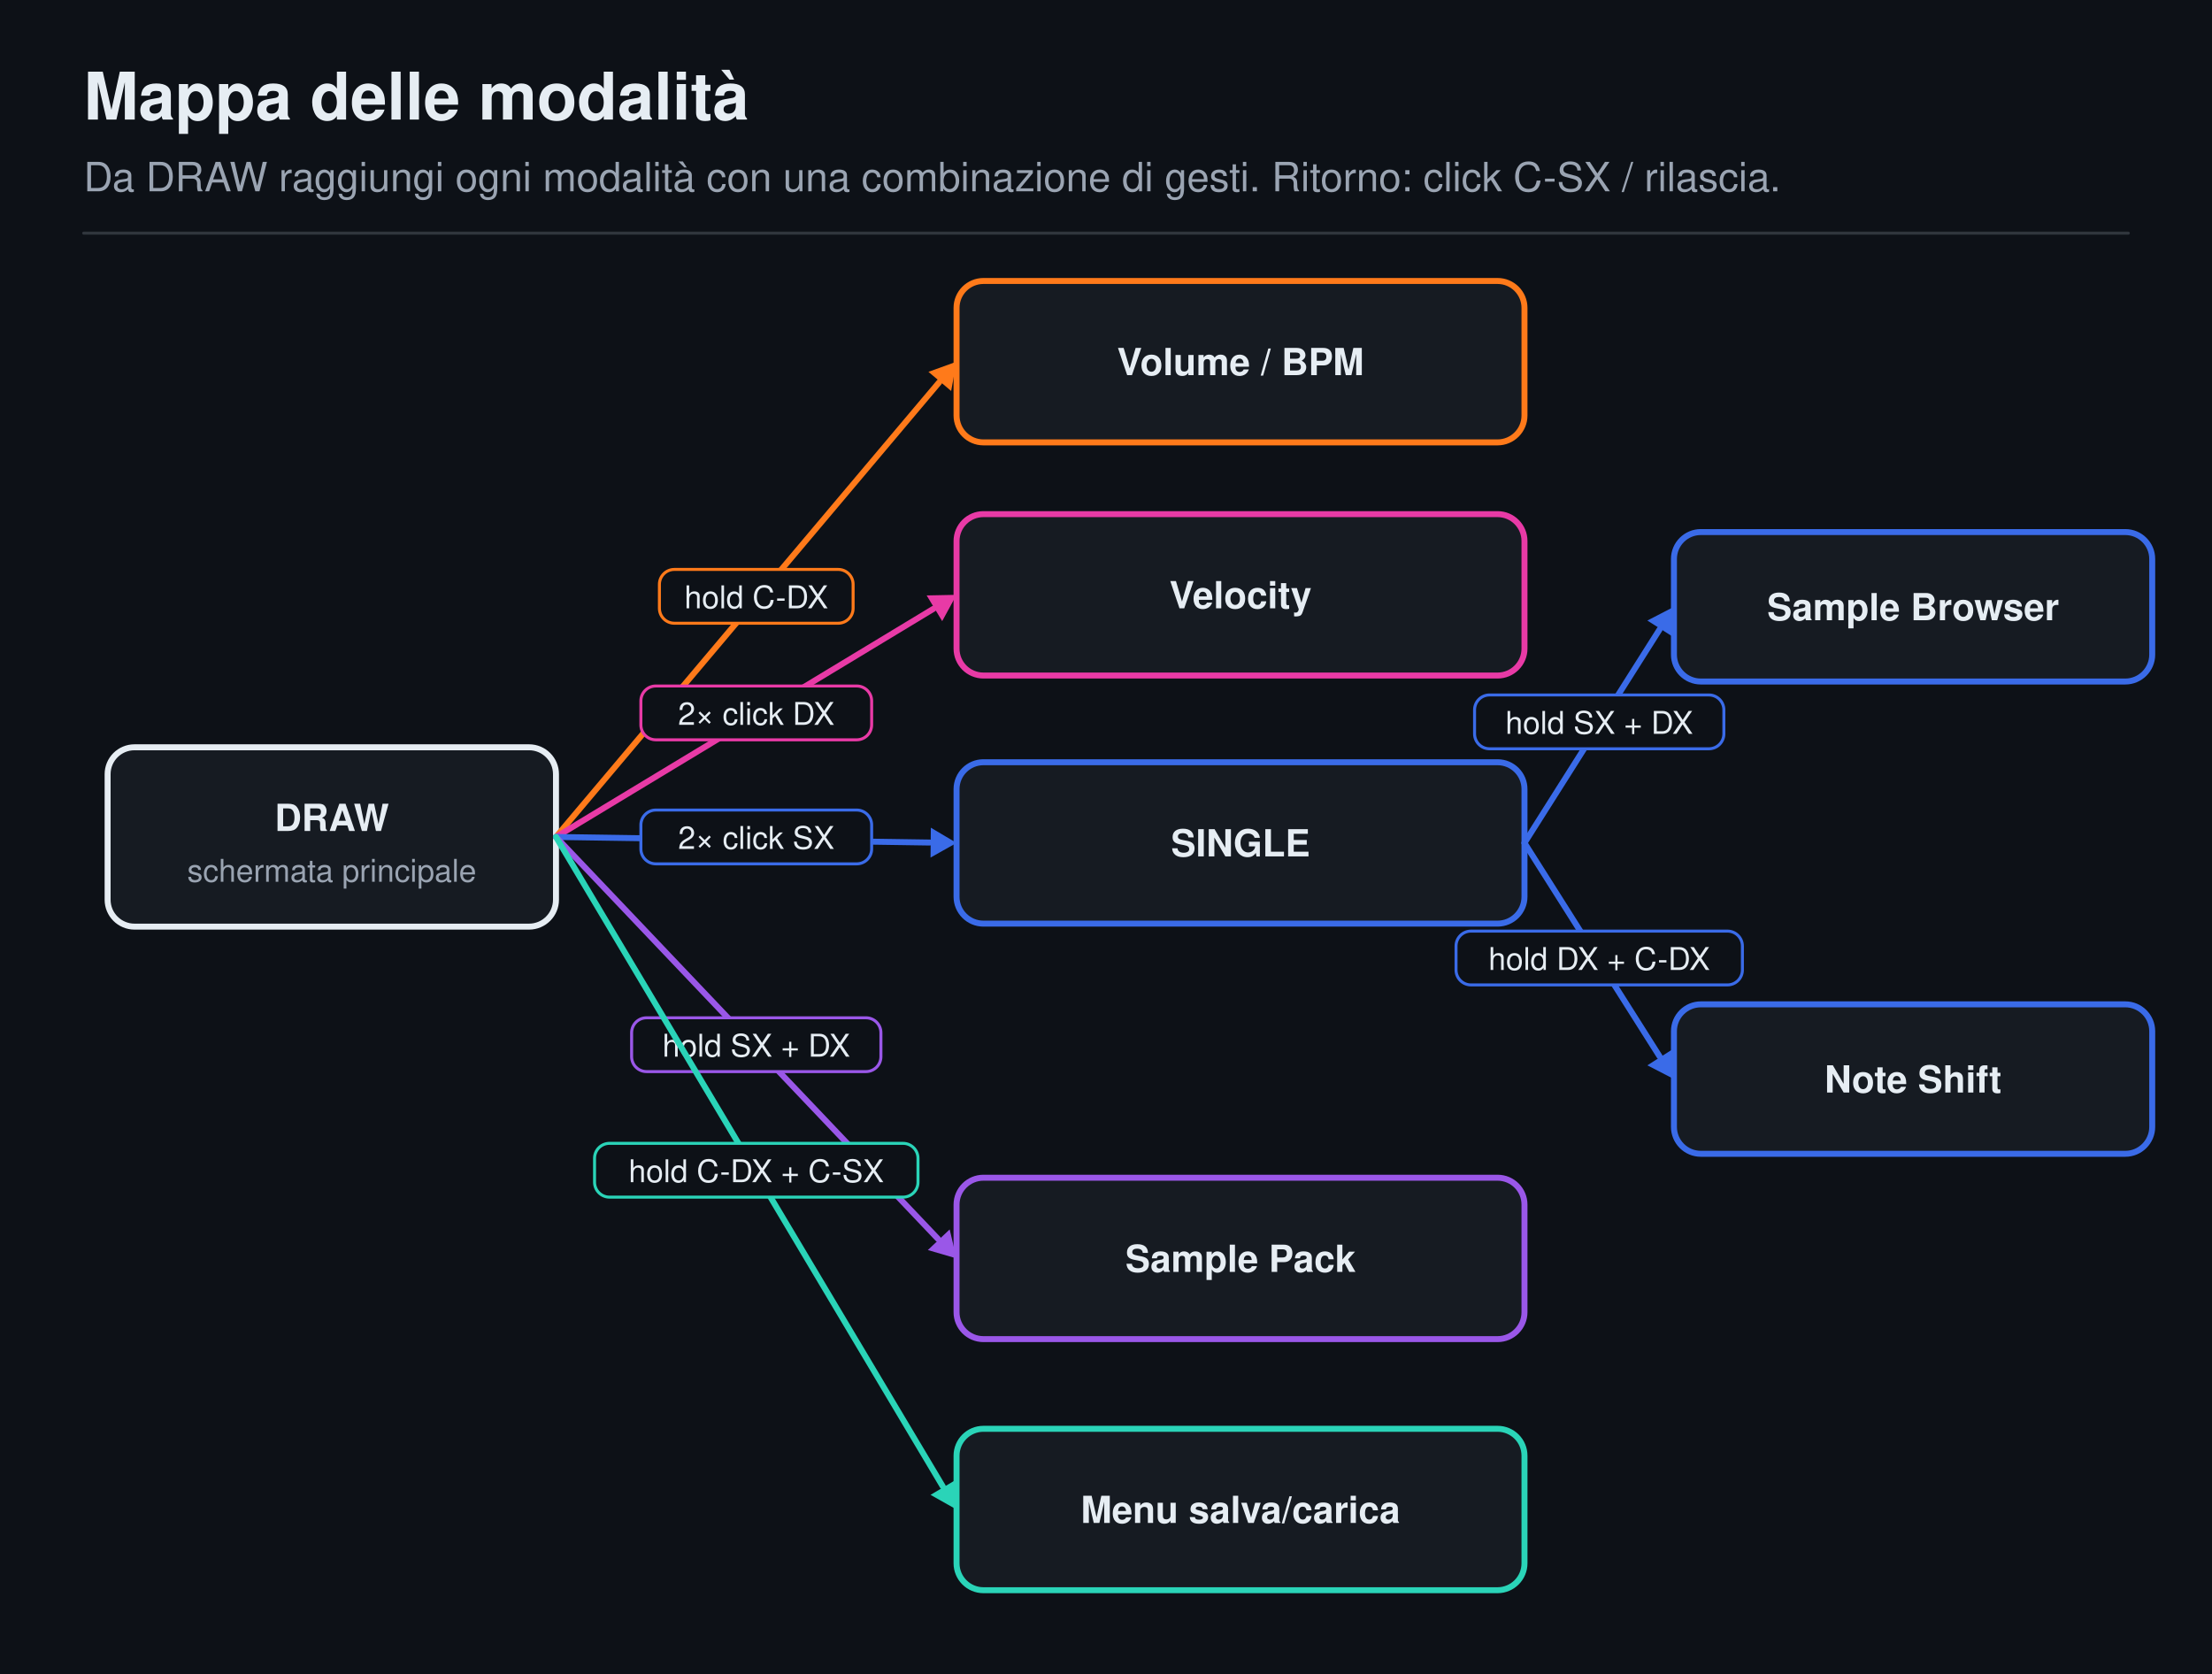
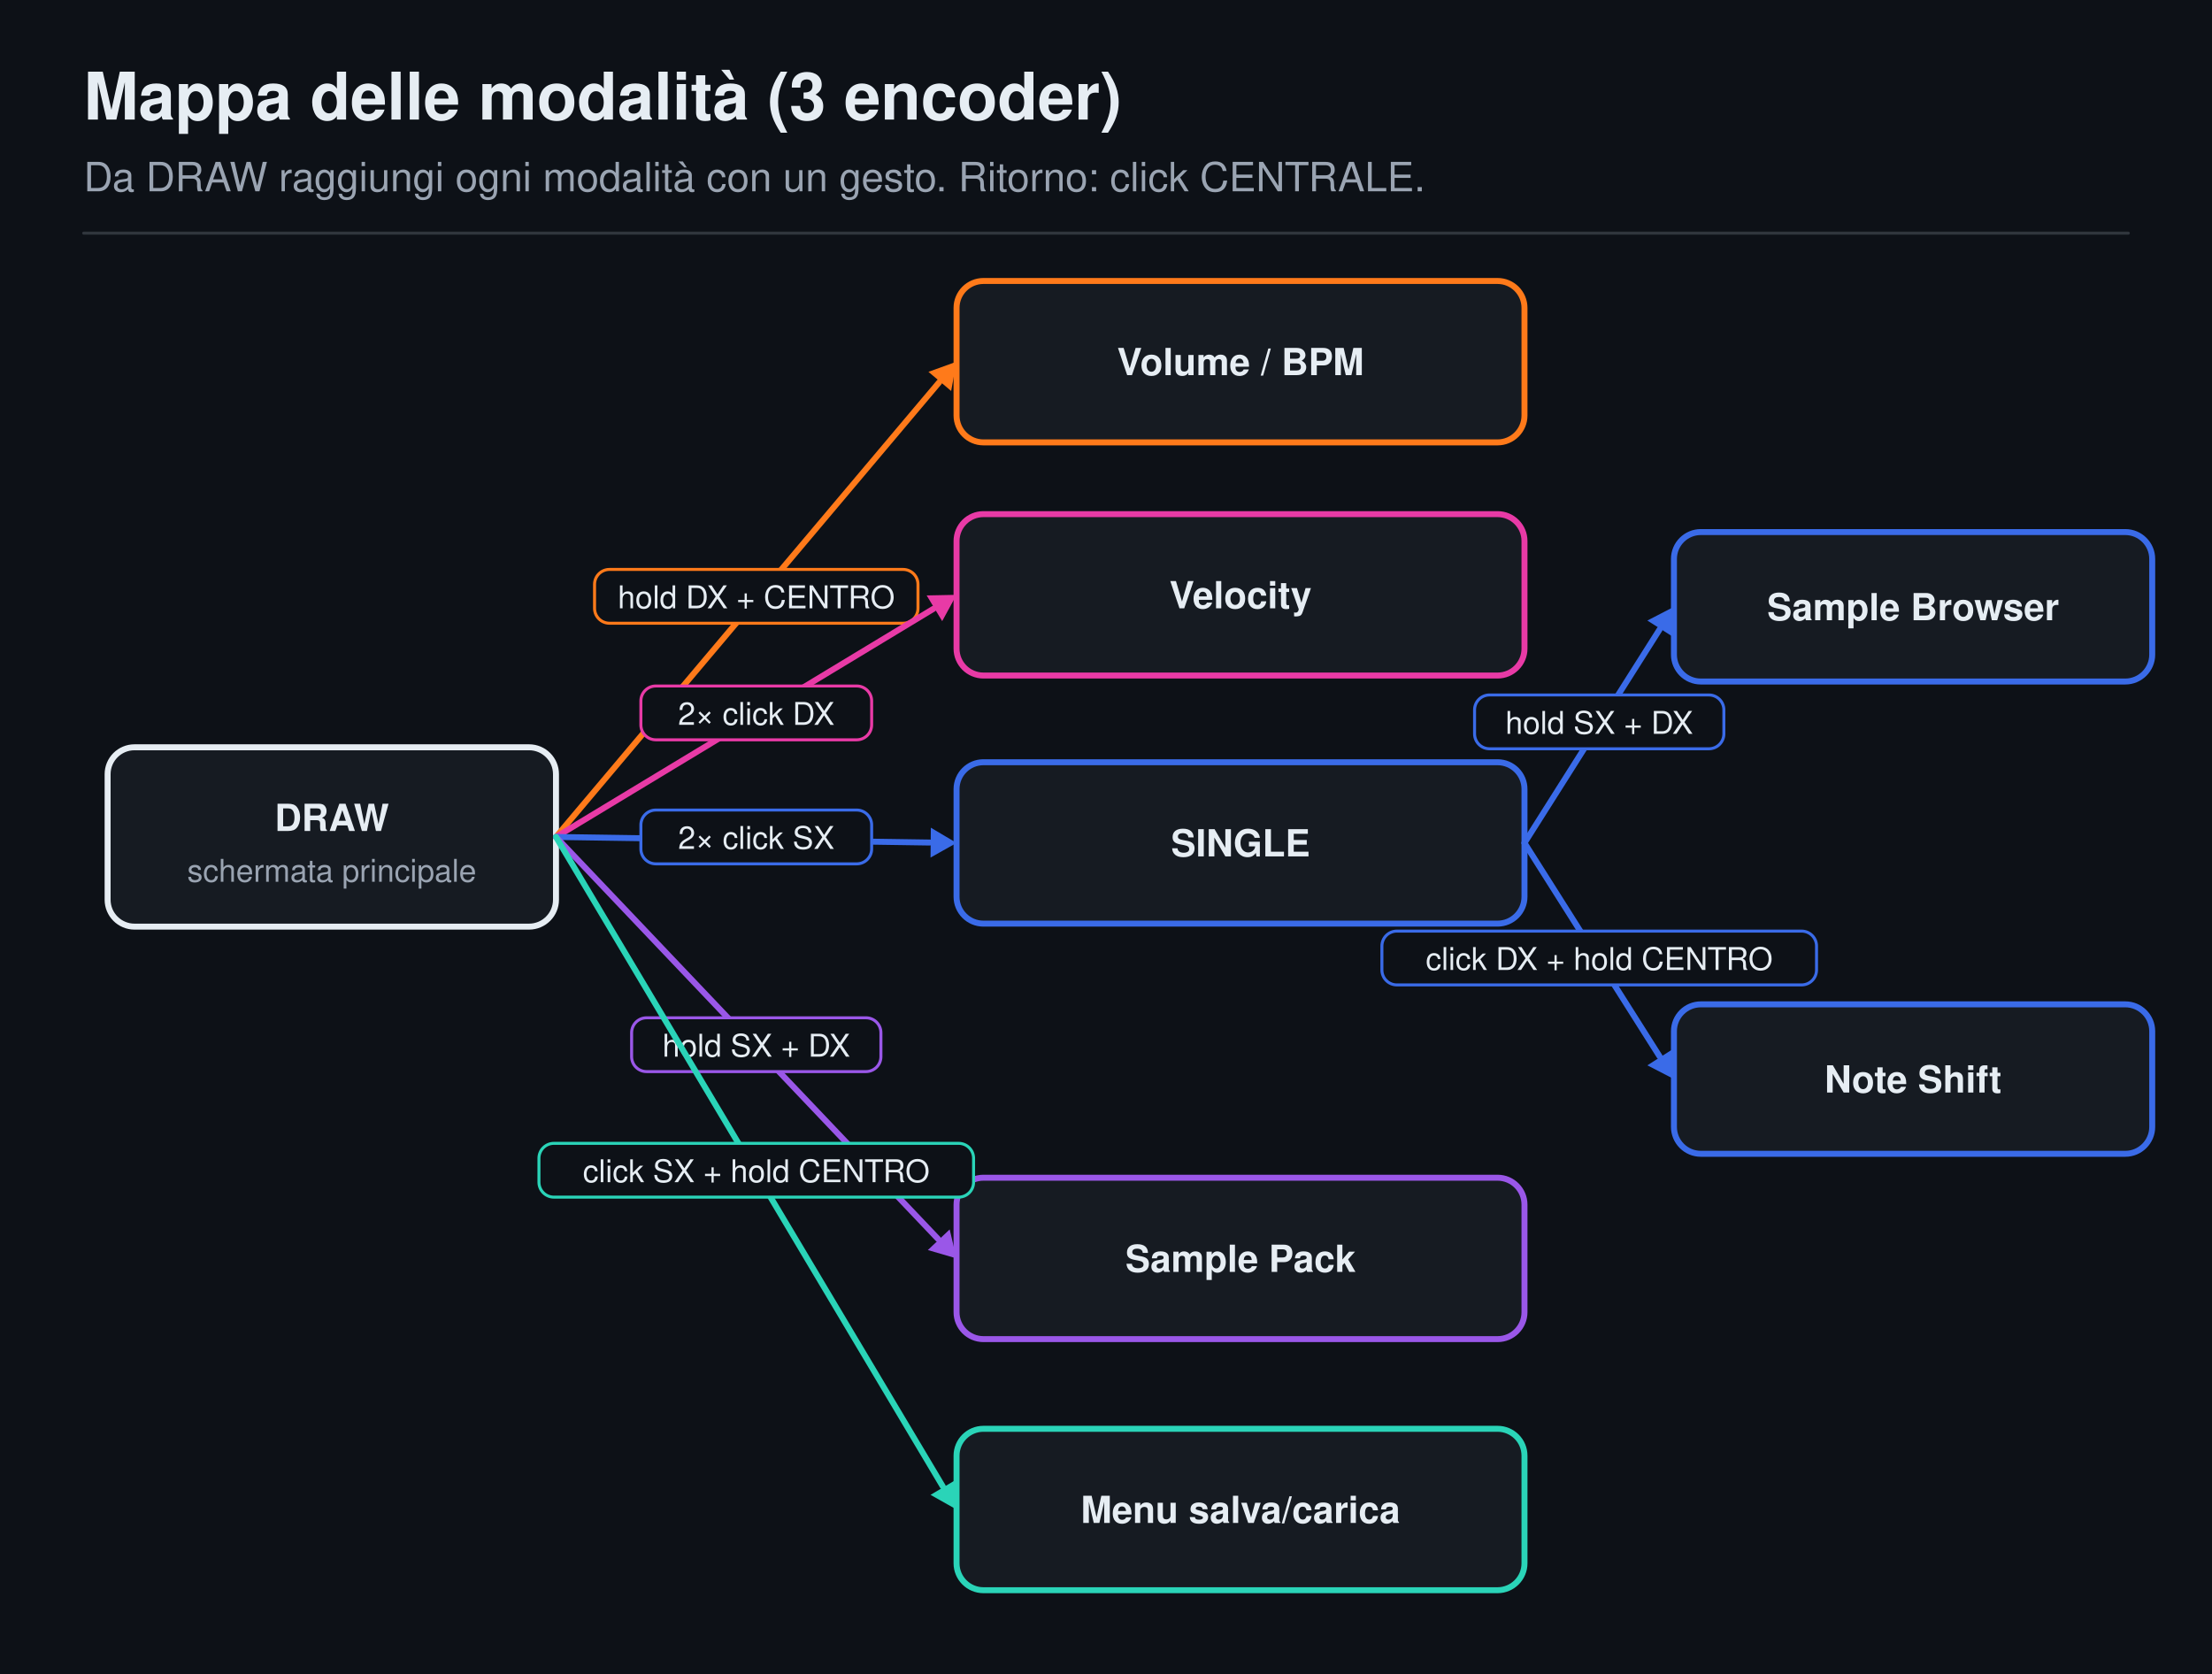
<svg xmlns="http://www.w3.org/2000/svg" viewBox="0 0 740 560" width="740" height="560" role="img">
  <rect x="0" y="0" width="740" height="999" rx="0" ry="0" fill="#0d1117" />
-   <text x="28" y="40" font-family="'Segoe UI',Helvetica,Arial,sans-serif" font-size="22" fill="#e6edf3" text-anchor="start" font-weight="700">Mappa delle modalità</text>
-   <text x="28" y="64" font-family="'Segoe UI',Helvetica,Arial,sans-serif" font-size="13.5" fill="#9aa4b2" text-anchor="start" font-weight="400">Da DRAW raggiungi ogni modalità con una combinazione di gesti. Ritorno: click C-SX / rilascia.</text>
+   <text x="28" y="40" font-family="'Segoe UI',Helvetica,Arial,sans-serif" font-size="22" fill="#e6edf3" text-anchor="start" font-weight="700">Mappa delle modalità (3 encoder)</text>
+   <text x="28" y="64" font-family="'Segoe UI',Helvetica,Arial,sans-serif" font-size="13.5" fill="#9aa4b2" text-anchor="start" font-weight="400">Da DRAW raggiungi ogni modalità con un gesto. Ritorno: click CENTRALE.</text>
  <line x1="28" y1="78" x2="712" y2="78" stroke="#30363d" stroke-width="1" stroke-linecap="round" />
  <rect x="36" y="250" width="150" height="60" rx="9" ry="9" fill="#161b22" stroke="#e6edf3" stroke-width="2" />
  <text x="111.0" y="278.0" font-family="'Segoe UI',Helvetica,Arial,sans-serif" font-size="12.5" fill="#e6edf3" text-anchor="middle" font-weight="700">DRAW</text>
  <text x="111.0" y="295.0" font-family="'Segoe UI',Helvetica,Arial,sans-serif" font-size="10.5" fill="#9aa4b2" text-anchor="middle" font-weight="400">schermata principale</text>
  <rect x="320" y="94" width="190" height="54" rx="9" ry="9" fill="#161b22" stroke="#FF7A1A" stroke-width="2" />
  <text x="415.0" y="125.5" font-family="'Segoe UI',Helvetica,Arial,sans-serif" font-size="12.5" fill="#e6edf3" text-anchor="middle" font-weight="700">Volume / BPM</text>
  <line x1="186" y1="280" x2="314.2" y2="127.882" stroke="#FF7A1A" stroke-width="2" stroke-linecap="round" />
  <polygon points="320.0,121.0 318.2,130.8 310.6,124.4" fill="#FF7A1A" />
-   <rect x="220.6" y="190.5" width="64.8" height="18" rx="5" ry="5" fill="#0d1117" stroke="#FF7A1A" stroke-width="1" />
-   <text x="253.0" y="203.5" font-family="'Segoe UI',Helvetica,Arial,sans-serif" font-size="10.5" fill="#e6edf3" text-anchor="middle" font-weight="400">hold C-DX</text>
+   <rect x="198.9" y="190.5" width="108.2" height="18" rx="5" ry="5" fill="#0d1117" stroke="#FF7A1A" stroke-width="1" />
+   <text x="253.0" y="203.5" font-family="'Segoe UI',Helvetica,Arial,sans-serif" font-size="10.5" fill="#e6edf3" text-anchor="middle" font-weight="400">hold DX + CENTRO</text>
  <rect x="320" y="172" width="190" height="54" rx="9" ry="9" fill="#161b22" stroke="#E83AA6" stroke-width="2" />
  <text x="415.0" y="203.5" font-family="'Segoe UI',Helvetica,Arial,sans-serif" font-size="12.5" fill="#e6edf3" text-anchor="middle" font-weight="700">Velocity</text>
  <line x1="186" y1="280" x2="312.298" y2="203.656" stroke="#E83AA6" stroke-width="2" stroke-linecap="round" />
  <polygon points="320.0,199.0 315.2,207.8 310.0,199.2" fill="#E83AA6" />
  <rect x="214.4" y="229.5" width="77.2" height="18" rx="5" ry="5" fill="#0d1117" stroke="#E83AA6" stroke-width="1" />
  <text x="253.0" y="242.5" font-family="'Segoe UI',Helvetica,Arial,sans-serif" font-size="10.5" fill="#e6edf3" text-anchor="middle" font-weight="400">2× click DX</text>
  <rect x="320" y="255" width="190" height="54" rx="9" ry="9" fill="#161b22" stroke="#3A6BE8" stroke-width="2" />
  <text x="415.0" y="286.5" font-family="'Segoe UI',Helvetica,Arial,sans-serif" font-size="12.5" fill="#e6edf3" text-anchor="middle" font-weight="700">SINGLE</text>
  <line x1="186" y1="280" x2="311.001" y2="281.866" stroke="#3A6BE8" stroke-width="2" stroke-linecap="round" />
  <polygon points="320.0,282.0 311.3,286.9 311.4,276.9" fill="#3A6BE8" />
  <rect x="214.4" y="271.0" width="77.2" height="18" rx="5" ry="5" fill="#0d1117" stroke="#3A6BE8" stroke-width="1" />
  <text x="253.0" y="284.0" font-family="'Segoe UI',Helvetica,Arial,sans-serif" font-size="10.5" fill="#e6edf3" text-anchor="middle" font-weight="400">2× click SX</text>
  <rect x="320" y="394" width="190" height="54" rx="9" ry="9" fill="#161b22" stroke="#9A57E8" stroke-width="2" />
  <text x="415.0" y="425.5" font-family="'Segoe UI',Helvetica,Arial,sans-serif" font-size="12.5" fill="#e6edf3" text-anchor="middle" font-weight="700">Sample Pack</text>
  <line x1="186" y1="280" x2="313.8" y2="414.476" stroke="#9A57E8" stroke-width="2" stroke-linecap="round" />
  <polygon points="320.0,421.0 310.4,418.2 317.7,411.3" fill="#9A57E8" />
  <rect x="211.3" y="340.5" width="83.4" height="18" rx="5" ry="5" fill="#0d1117" stroke="#9A57E8" stroke-width="1" />
  <text x="253.0" y="353.5" font-family="'Segoe UI',Helvetica,Arial,sans-serif" font-size="10.5" fill="#e6edf3" text-anchor="middle" font-weight="400">hold SX + DX</text>
  <rect x="320" y="478" width="190" height="54" rx="9" ry="9" fill="#161b22" stroke="#2AD4B8" stroke-width="2" />
  <text x="415.0" y="509.5" font-family="'Segoe UI',Helvetica,Arial,sans-serif" font-size="12.5" fill="#e6edf3" text-anchor="middle" font-weight="700">Menu salva/carica</text>
  <line x1="186" y1="280" x2="315.395" y2="497.267" stroke="#2AD4B8" stroke-width="2" stroke-linecap="round" />
  <polygon points="320.0,505.0 311.3,500.1 319.9,495.0" fill="#2AD4B8" />
-   <rect x="198.9" y="382.5" width="108.2" height="18" rx="5" ry="5" fill="#0d1117" stroke="#2AD4B8" stroke-width="1" />
-   <text x="253.0" y="395.5" font-family="'Segoe UI',Helvetica,Arial,sans-serif" font-size="10.5" fill="#e6edf3" text-anchor="middle" font-weight="400">hold C-DX + C-SX</text>
+   <rect x="180.3" y="382.5" width="145.4" height="18" rx="5" ry="5" fill="#0d1117" stroke="#2AD4B8" stroke-width="1" />
+   <text x="253.0" y="395.5" font-family="'Segoe UI',Helvetica,Arial,sans-serif" font-size="10.5" fill="#e6edf3" text-anchor="middle" font-weight="400">click SX + hold CENTRO</text>
  <rect x="560" y="178" width="160" height="50" rx="9" ry="9" fill="#161b22" stroke="#3A6BE8" stroke-width="2" />
  <text x="640.0" y="207.5" font-family="'Segoe UI',Helvetica,Arial,sans-serif" font-size="12.5" fill="#e6edf3" text-anchor="middle" font-weight="700">Sample Browser</text>
  <line x1="510" y1="282" x2="555.187" y2="210.605" stroke="#3A6BE8" stroke-width="2" stroke-linecap="round" />
  <polygon points="560.0,203.0 559.6,213.0 551.1,207.6" fill="#3A6BE8" />
  <rect x="493.3" y="232.5" width="83.4" height="18" rx="5" ry="5" fill="#0d1117" stroke="#3A6BE8" stroke-width="1" />
  <text x="535.0" y="245.5" font-family="'Segoe UI',Helvetica,Arial,sans-serif" font-size="10.5" fill="#e6edf3" text-anchor="middle" font-weight="400">hold SX + DX</text>
  <rect x="560" y="336" width="160" height="50" rx="9" ry="9" fill="#161b22" stroke="#3A6BE8" stroke-width="2" />
  <text x="640.0" y="365.5" font-family="'Segoe UI',Helvetica,Arial,sans-serif" font-size="12.5" fill="#e6edf3" text-anchor="middle" font-weight="700">Note Shift</text>
  <line x1="510" y1="282" x2="555.187" y2="353.395" stroke="#3A6BE8" stroke-width="2" stroke-linecap="round" />
  <polygon points="560.0,361.0 551.1,356.4 559.6,351.0" fill="#3A6BE8" />
-   <rect x="487.1" y="311.5" width="95.8" height="18" rx="5" ry="5" fill="#0d1117" stroke="#3A6BE8" stroke-width="1" />
-   <text x="535.0" y="324.5" font-family="'Segoe UI',Helvetica,Arial,sans-serif" font-size="10.5" fill="#e6edf3" text-anchor="middle" font-weight="400">hold DX + C-DX</text>
+   <rect x="462.3" y="311.5" width="145.4" height="18" rx="5" ry="5" fill="#0d1117" stroke="#3A6BE8" stroke-width="1" />
+   <text x="535.0" y="324.5" font-family="'Segoe UI',Helvetica,Arial,sans-serif" font-size="10.5" fill="#e6edf3" text-anchor="middle" font-weight="400">click DX + hold CENTRO</text>
</svg>
